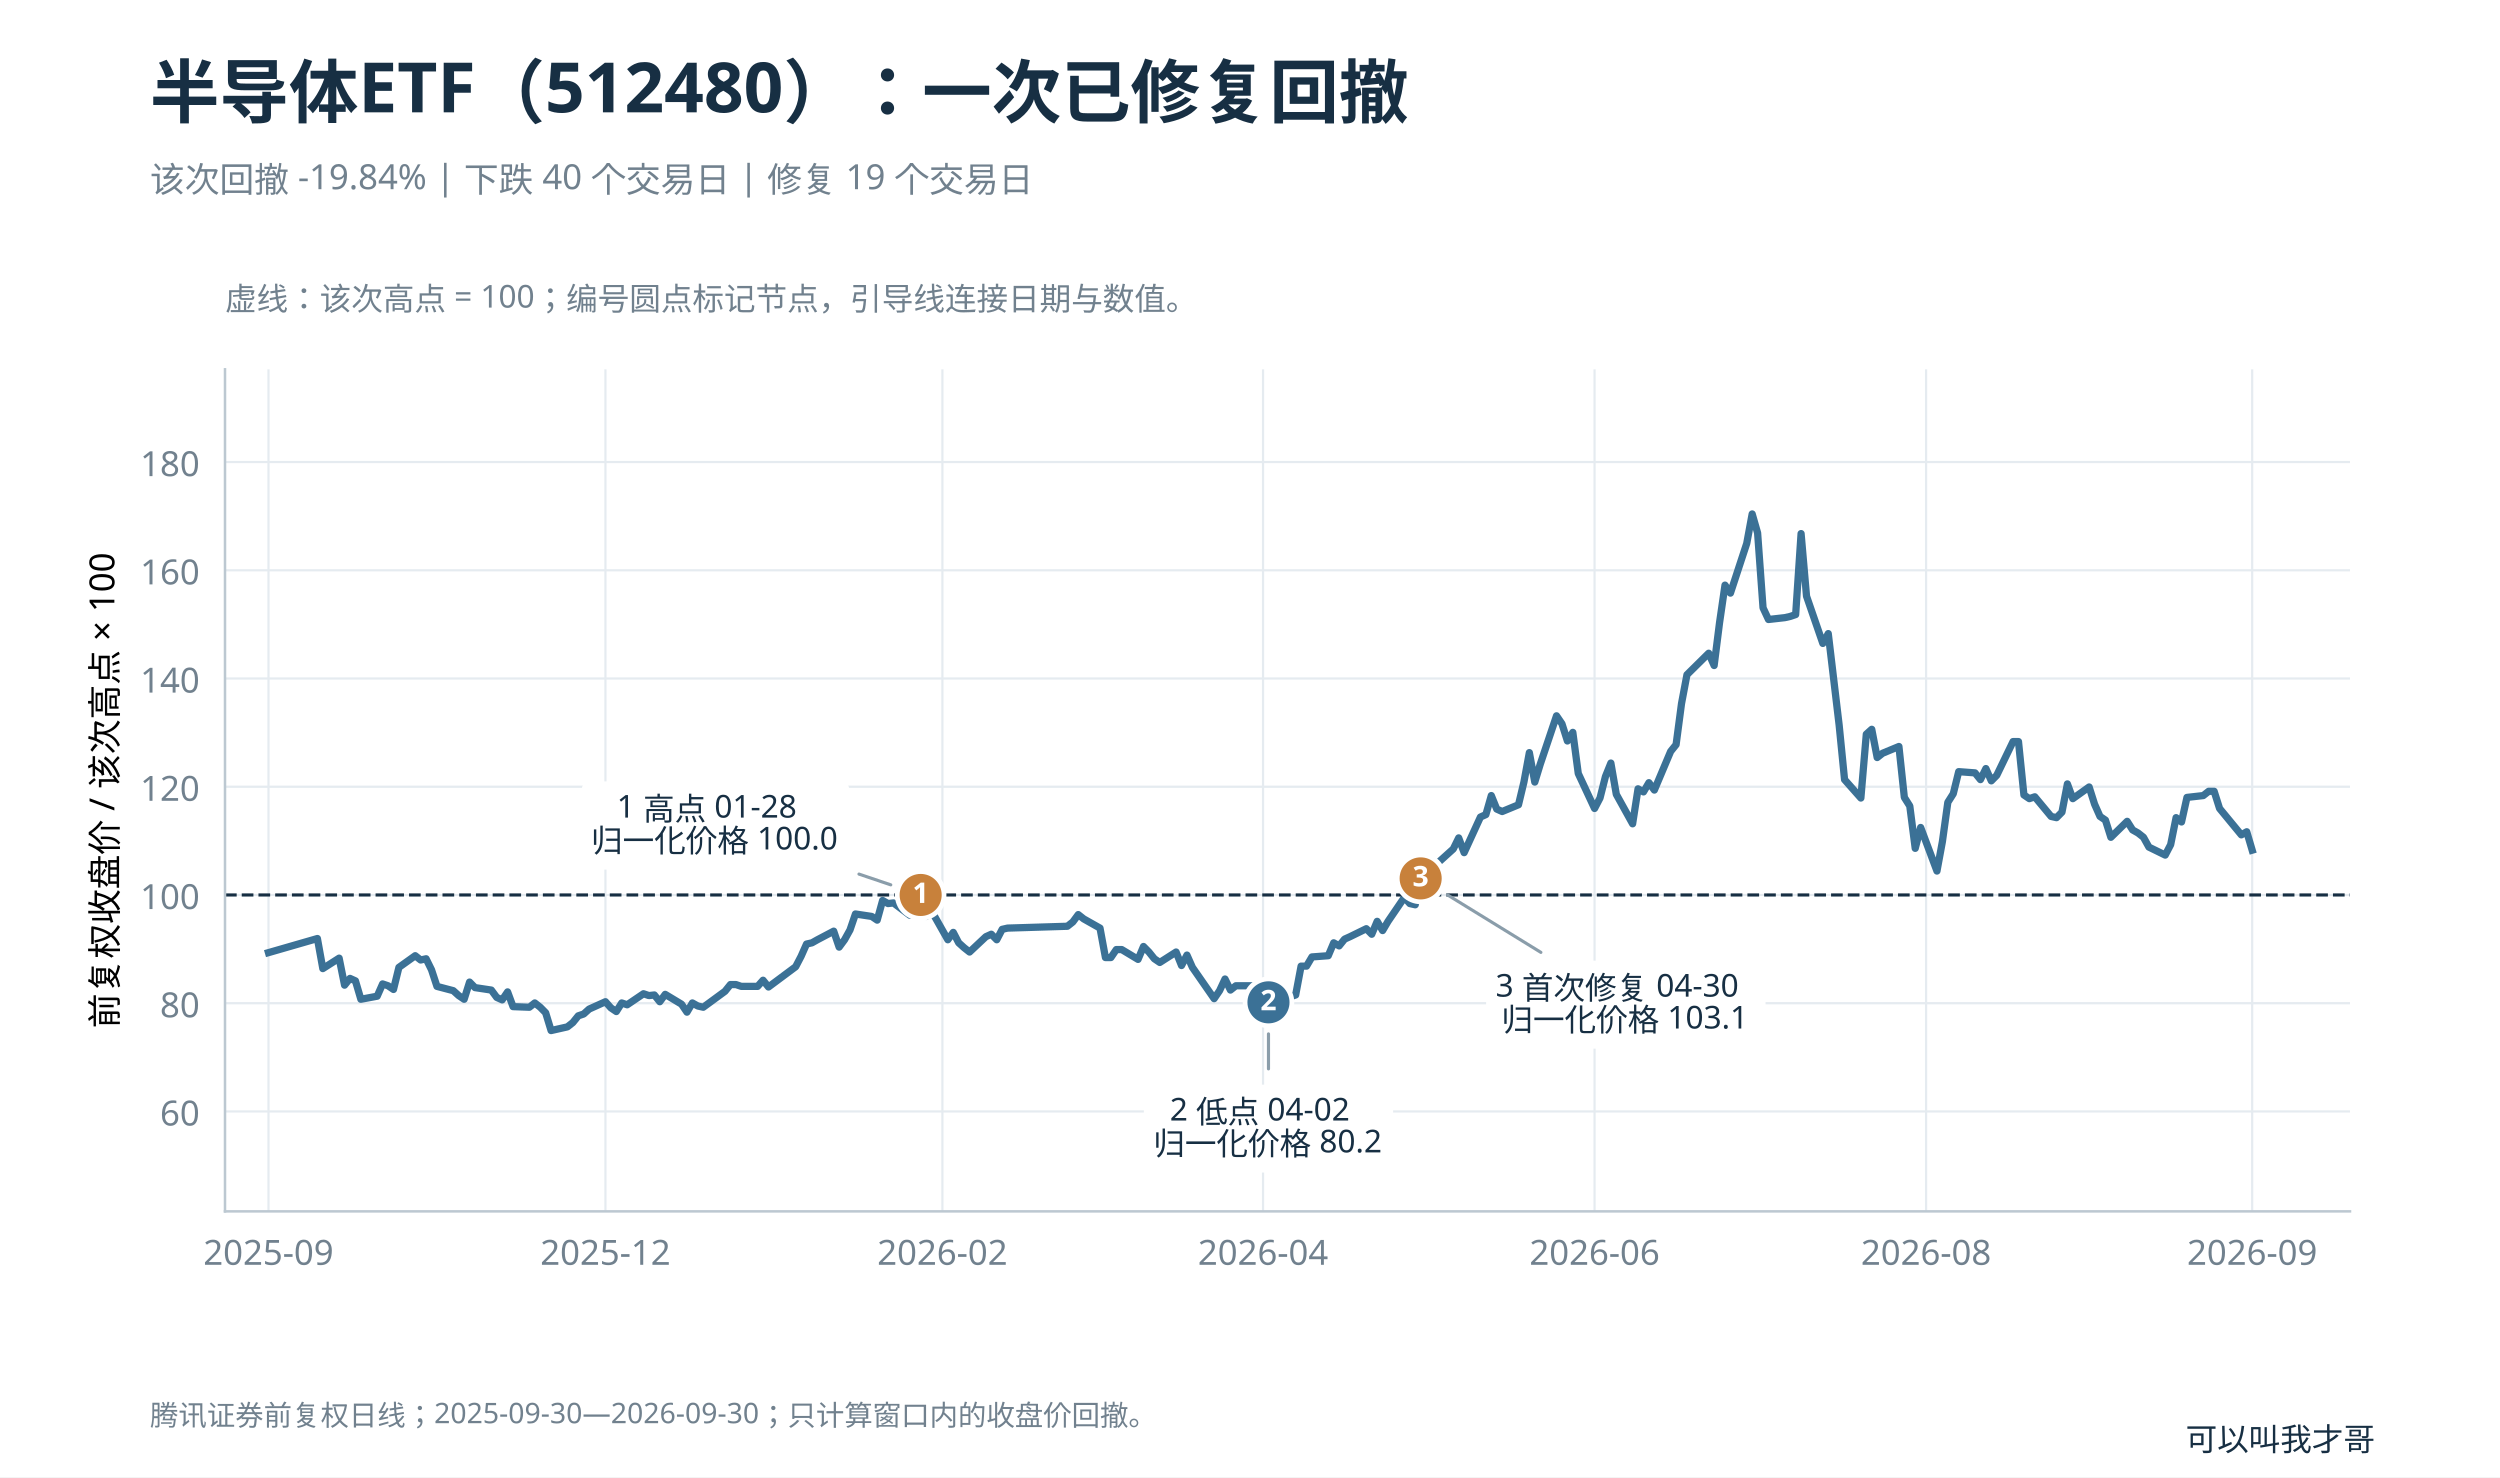
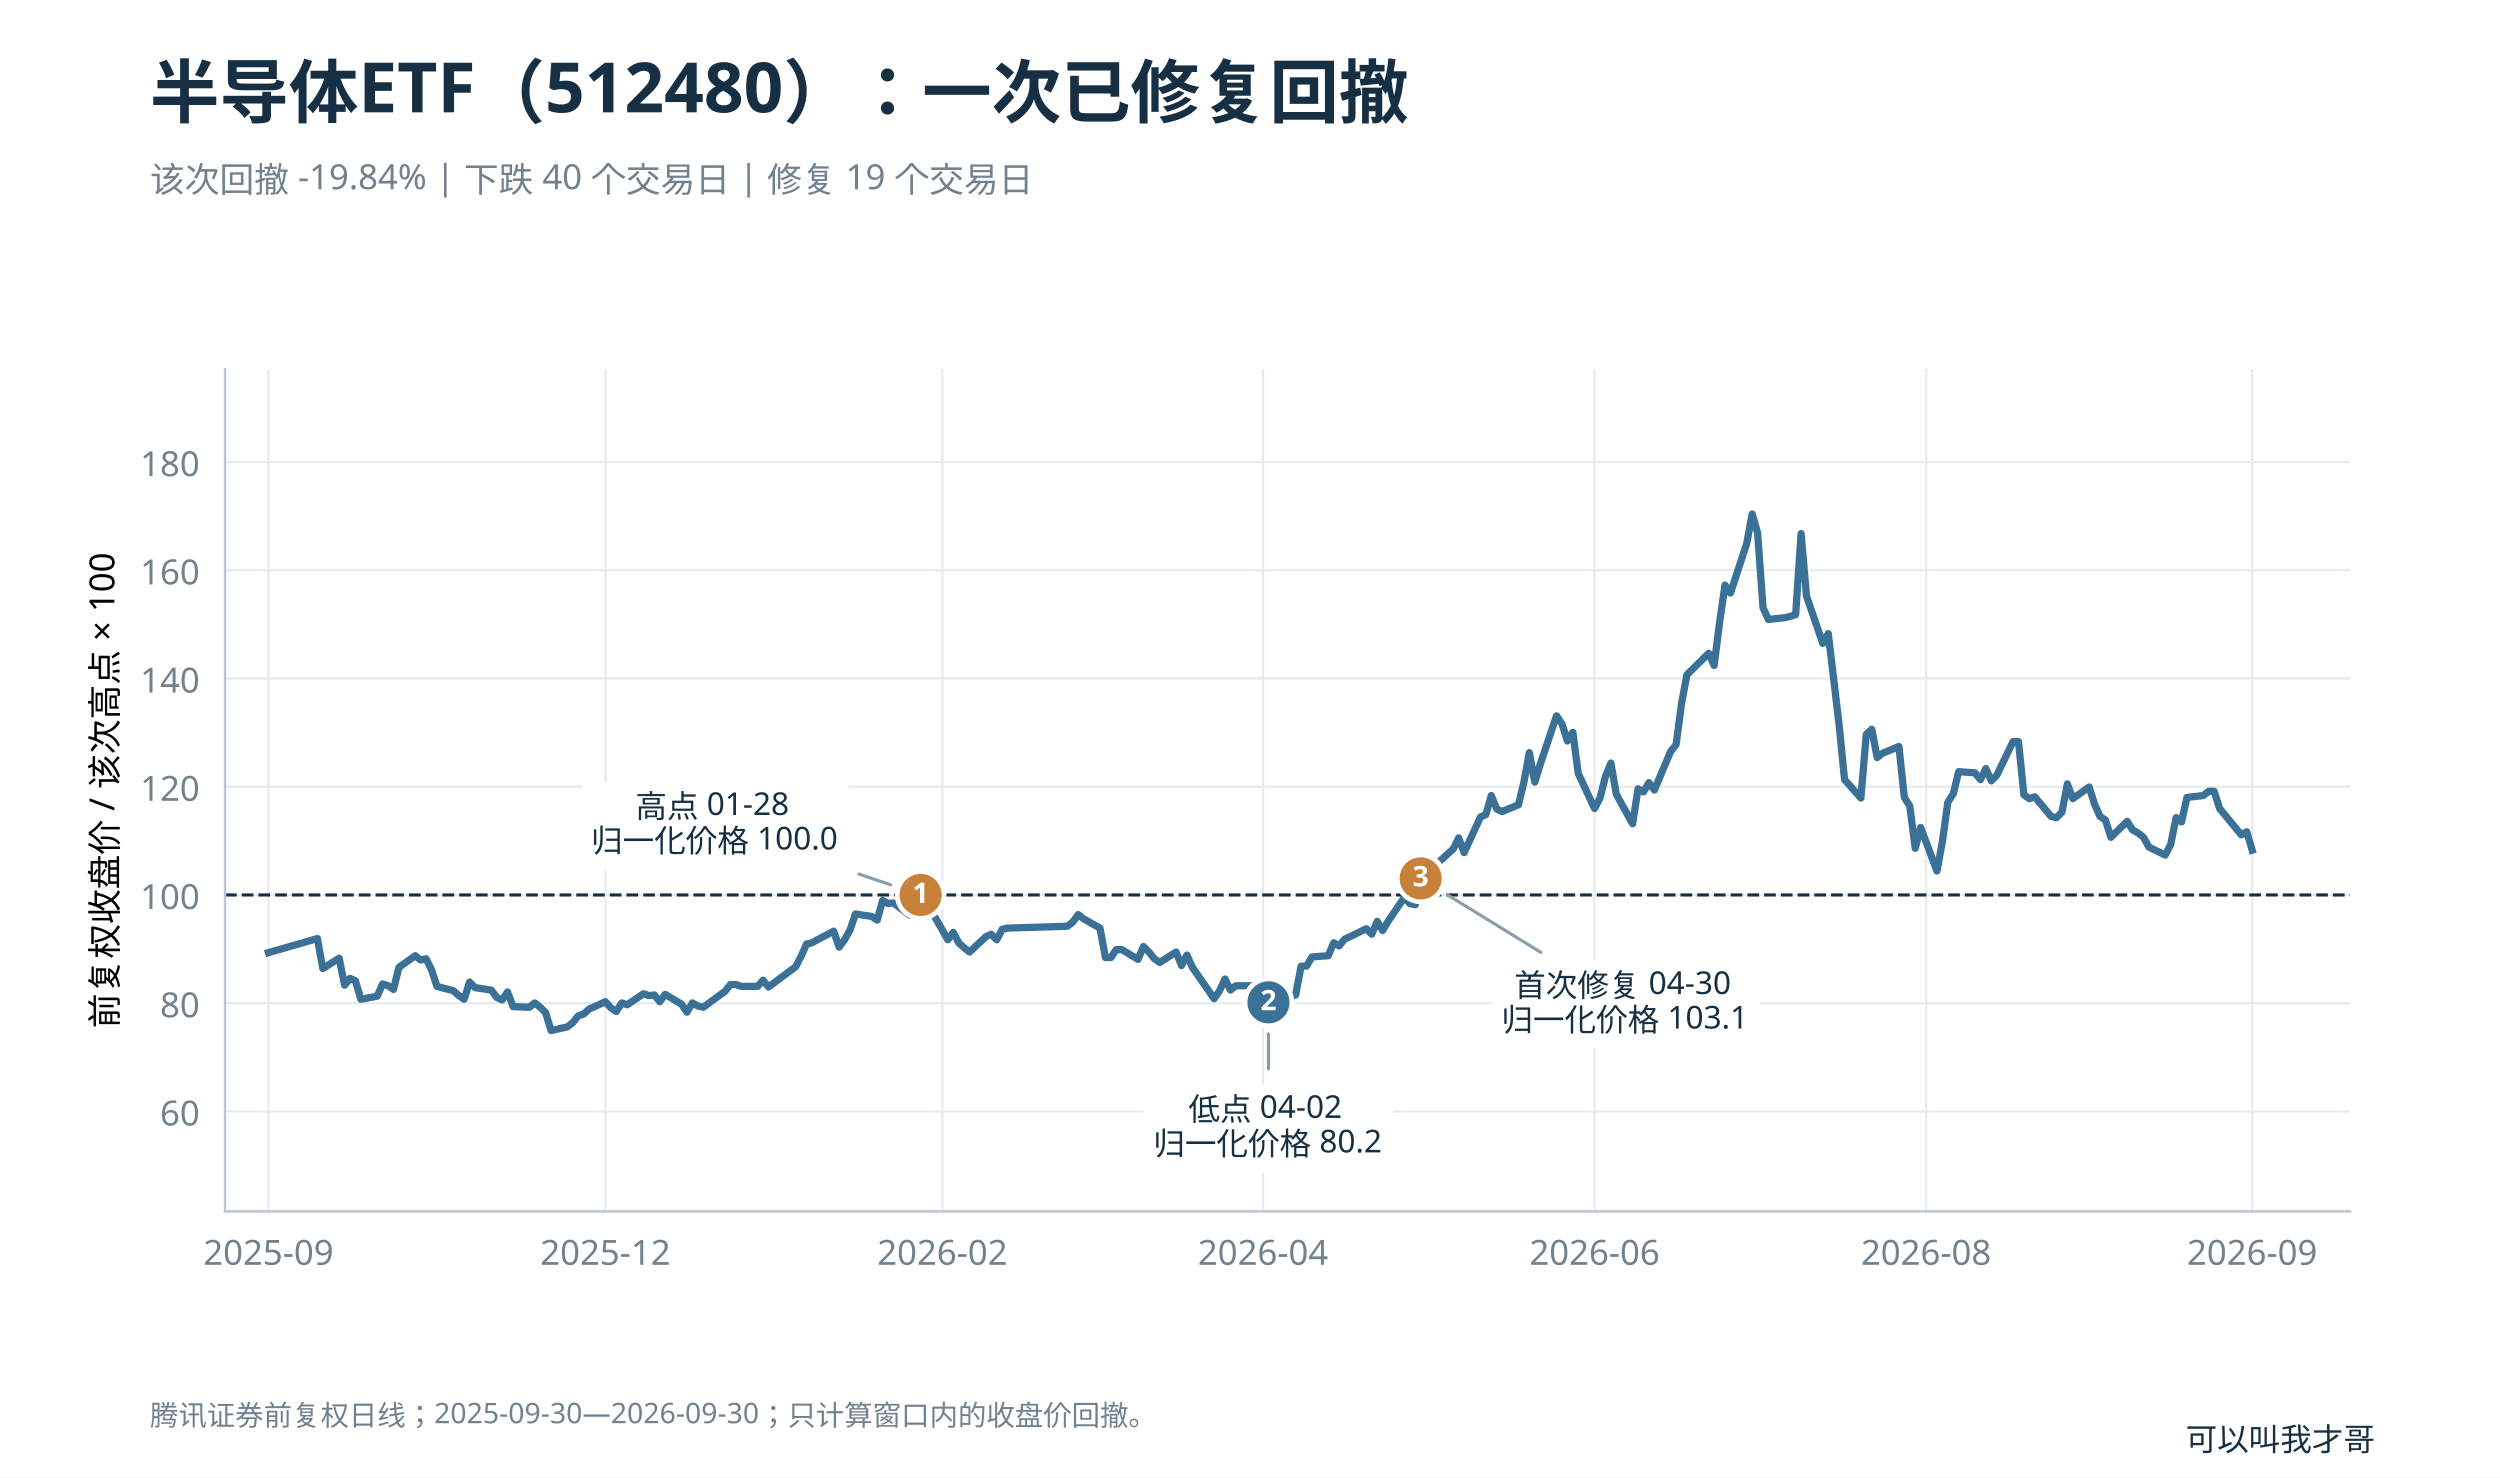
<svg xmlns="http://www.w3.org/2000/svg" xmlns:xlink="http://www.w3.org/1999/xlink" width="792pt" height="468pt" viewBox="0 0 792 468" version="1.1">
  <defs>
    <style type="text/css">*{stroke-linejoin: round; stroke-linecap: butt}</style>
  </defs>
  <g id="figure_1">
    <g id="patch_1">
      <path d="M 0 468  L 792 468  L 792 0  L 0 0  z " style="fill: #ffffff" />
    </g>
    <g id="axes_1">
      <g id="patch_2">
        <path d="M 71.28 383.76  L 744.48 383.76  L 744.48 117  L 71.28 117  z " style="fill: #ffffff" />
      </g>
      <g id="matplotlib.axis_1">
        <g id="xtick_1">
          <g id="line2d_1">
-             <path d="M 85.054 383.76  L 85.054 117  " clip-path="url(#p0025629ccb)" style="fill: none; stroke: #e5ebf0; stroke-width: 0.7; stroke-linecap: square" />
+             <path d="M 85.054 383.76  L 85.054 117  " clip-path="url(#p807c648126)" style="fill: none; stroke: #e5ebf0; stroke-width: 0.7; stroke-linecap: square" />
          </g>
          <g id="line2d_2" />
          <g id="text_1">
            <text style="font-size: 11px; font-family: 'Microsoft YaHei'; text-anchor: middle; fill: #71818e" x="85.054" y="400.692" transform="rotate(-0 85.05391 400.6921)">2025-09</text>
          </g>
        </g>
        <g id="xtick_2">
          <g id="line2d_3">
-             <path d="M 191.802 383.76  L 191.802 117  " clip-path="url(#p0025629ccb)" style="fill: none; stroke: #e5ebf0; stroke-width: 0.7; stroke-linecap: square" />
+             <path d="M 191.802 383.76  L 191.802 117  " clip-path="url(#p807c648126)" style="fill: none; stroke: #e5ebf0; stroke-width: 0.7; stroke-linecap: square" />
          </g>
          <g id="line2d_4" />
          <g id="text_2">
            <text style="font-size: 11px; font-family: 'Microsoft YaHei'; text-anchor: middle; fill: #71818e" x="191.802" y="400.692" transform="rotate(-0 191.8017 400.6921)">2025-12</text>
          </g>
        </g>
        <g id="xtick_3">
          <g id="line2d_5">
-             <path d="M 298.55 383.76  L 298.55 117  " clip-path="url(#p0025629ccb)" style="fill: none; stroke: #e5ebf0; stroke-width: 0.7; stroke-linecap: square" />
+             <path d="M 298.55 383.76  L 298.55 117  " clip-path="url(#p807c648126)" style="fill: none; stroke: #e5ebf0; stroke-width: 0.7; stroke-linecap: square" />
          </g>
          <g id="line2d_6" />
          <g id="text_3">
            <text style="font-size: 11px; font-family: 'Microsoft YaHei'; text-anchor: middle; fill: #71818e" x="298.55" y="400.692" transform="rotate(-0 298.5496 400.6921)">2026-02</text>
          </g>
        </g>
        <g id="xtick_4">
          <g id="line2d_7">
-             <path d="M 400.132 383.76  L 400.132 117  " clip-path="url(#p0025629ccb)" style="fill: none; stroke: #e5ebf0; stroke-width: 0.7; stroke-linecap: square" />
+             <path d="M 400.132 383.76  L 400.132 117  " clip-path="url(#p807c648126)" style="fill: none; stroke: #e5ebf0; stroke-width: 0.7; stroke-linecap: square" />
          </g>
          <g id="line2d_8" />
          <g id="text_4">
            <text style="font-size: 11px; font-family: 'Microsoft YaHei'; text-anchor: middle; fill: #71818e" x="400.132" y="400.692" transform="rotate(-0 400.1322 400.6921)">2026-04</text>
          </g>
        </g>
        <g id="xtick_5">
          <g id="line2d_9">
-             <path d="M 505.158 383.76  L 505.158 117  " clip-path="url(#p0025629ccb)" style="fill: none; stroke: #e5ebf0; stroke-width: 0.7; stroke-linecap: square" />
+             <path d="M 505.158 383.76  L 505.158 117  " clip-path="url(#p807c648126)" style="fill: none; stroke: #e5ebf0; stroke-width: 0.7; stroke-linecap: square" />
          </g>
          <g id="line2d_10" />
          <g id="text_5">
            <text style="font-size: 11px; font-family: 'Microsoft YaHei'; text-anchor: middle; fill: #71818e" x="505.158" y="400.692" transform="rotate(-0 505.1583 400.6921)">2026-06</text>
          </g>
        </g>
        <g id="xtick_6">
          <g id="line2d_11">
-             <path d="M 610.184 383.76  L 610.184 117  " clip-path="url(#p0025629ccb)" style="fill: none; stroke: #e5ebf0; stroke-width: 0.7; stroke-linecap: square" />
+             <path d="M 610.184 383.76  L 610.184 117  " clip-path="url(#p807c648126)" style="fill: none; stroke: #e5ebf0; stroke-width: 0.7; stroke-linecap: square" />
          </g>
          <g id="line2d_12" />
          <g id="text_6">
            <text style="font-size: 11px; font-family: 'Microsoft YaHei'; text-anchor: middle; fill: #71818e" x="610.184" y="400.692" transform="rotate(-0 610.1843 400.6921)">2026-08</text>
          </g>
        </g>
        <g id="xtick_7">
          <g id="line2d_13">
-             <path d="M 713.489 383.76  L 713.489 117  " clip-path="url(#p0025629ccb)" style="fill: none; stroke: #e5ebf0; stroke-width: 0.7; stroke-linecap: square" />
+             <path d="M 713.489 383.76  L 713.489 117  " clip-path="url(#p807c648126)" style="fill: none; stroke: #e5ebf0; stroke-width: 0.7; stroke-linecap: square" />
          </g>
          <g id="line2d_14" />
          <g id="text_7">
            <text style="font-size: 11px; font-family: 'Microsoft YaHei'; text-anchor: middle; fill: #71818e" x="713.489" y="400.692" transform="rotate(-0 713.4887 400.6921)">2026-09</text>
          </g>
        </g>
      </g>
      <g id="matplotlib.axis_2">
        <g id="ytick_1">
          <g id="line2d_15">
-             <path d="M 71.28 352.098  L 744.48 352.098  " clip-path="url(#p0025629ccb)" style="fill: none; stroke: #e5ebf0; stroke-width: 0.7; stroke-linecap: square" />
+             <path d="M 71.28 352.098  L 744.48 352.098  " clip-path="url(#p807c648126)" style="fill: none; stroke: #e5ebf0; stroke-width: 0.7; stroke-linecap: square" />
          </g>
          <g id="line2d_16" />
          <g id="text_8">
            <text style="font-size: 11px; font-family: 'Microsoft YaHei'; text-anchor: end; fill: #71818e" x="63.28" y="356.564" transform="rotate(-0 63.28 356.5638)">60</text>
          </g>
        </g>
        <g id="ytick_2">
          <g id="line2d_17">
-             <path d="M 71.28 317.812  L 744.48 317.812  " clip-path="url(#p0025629ccb)" style="fill: none; stroke: #e5ebf0; stroke-width: 0.7; stroke-linecap: square" />
+             <path d="M 71.28 317.812  L 744.48 317.812  " clip-path="url(#p807c648126)" style="fill: none; stroke: #e5ebf0; stroke-width: 0.7; stroke-linecap: square" />
          </g>
          <g id="line2d_18" />
          <g id="text_9">
            <text style="font-size: 11px; font-family: 'Microsoft YaHei'; text-anchor: end; fill: #71818e" x="63.28" y="322.278" transform="rotate(-0 63.28 322.2776)">80</text>
          </g>
        </g>
        <g id="ytick_3">
          <g id="line2d_19">
-             <path d="M 71.28 283.525  L 744.48 283.525  " clip-path="url(#p0025629ccb)" style="fill: none; stroke: #e5ebf0; stroke-width: 0.7; stroke-linecap: square" />
+             <path d="M 71.28 283.525  L 744.48 283.525  " clip-path="url(#p807c648126)" style="fill: none; stroke: #e5ebf0; stroke-width: 0.7; stroke-linecap: square" />
          </g>
          <g id="line2d_20" />
          <g id="text_10">
            <text style="font-size: 11px; font-family: 'Microsoft YaHei'; text-anchor: end; fill: #71818e" x="63.28" y="287.991" transform="rotate(-0 63.28 287.9914)">100</text>
          </g>
        </g>
        <g id="ytick_4">
          <g id="line2d_21">
-             <path d="M 71.28 249.239  L 744.48 249.239  " clip-path="url(#p0025629ccb)" style="fill: none; stroke: #e5ebf0; stroke-width: 0.7; stroke-linecap: square" />
+             <path d="M 71.28 249.239  L 744.48 249.239  " clip-path="url(#p807c648126)" style="fill: none; stroke: #e5ebf0; stroke-width: 0.7; stroke-linecap: square" />
          </g>
          <g id="line2d_22" />
          <g id="text_11">
            <text style="font-size: 11px; font-family: 'Microsoft YaHei'; text-anchor: end; fill: #71818e" x="63.28" y="253.705" transform="rotate(-0 63.28 253.7051)">120</text>
          </g>
        </g>
        <g id="ytick_5">
          <g id="line2d_23">
-             <path d="M 71.28 214.953  L 744.48 214.953  " clip-path="url(#p0025629ccb)" style="fill: none; stroke: #e5ebf0; stroke-width: 0.7; stroke-linecap: square" />
+             <path d="M 71.28 214.953  L 744.48 214.953  " clip-path="url(#p807c648126)" style="fill: none; stroke: #e5ebf0; stroke-width: 0.7; stroke-linecap: square" />
          </g>
          <g id="line2d_24" />
          <g id="text_12">
            <text style="font-size: 11px; font-family: 'Microsoft YaHei'; text-anchor: end; fill: #71818e" x="63.28" y="219.419" transform="rotate(-0 63.28 219.4189)">140</text>
          </g>
        </g>
        <g id="ytick_6">
          <g id="line2d_25">
-             <path d="M 71.28 180.667  L 744.48 180.667  " clip-path="url(#p0025629ccb)" style="fill: none; stroke: #e5ebf0; stroke-width: 0.7; stroke-linecap: square" />
+             <path d="M 71.28 180.667  L 744.48 180.667  " clip-path="url(#p807c648126)" style="fill: none; stroke: #e5ebf0; stroke-width: 0.7; stroke-linecap: square" />
          </g>
          <g id="line2d_26" />
          <g id="text_13">
            <text style="font-size: 11px; font-family: 'Microsoft YaHei'; text-anchor: end; fill: #71818e" x="63.28" y="185.133" transform="rotate(-0 63.28 185.1327)">160</text>
          </g>
        </g>
        <g id="ytick_7">
          <g id="line2d_27">
-             <path d="M 71.28 146.38  L 744.48 146.38  " clip-path="url(#p0025629ccb)" style="fill: none; stroke: #e5ebf0; stroke-width: 0.7; stroke-linecap: square" />
+             <path d="M 71.28 146.38  L 744.48 146.38  " clip-path="url(#p807c648126)" style="fill: none; stroke: #e5ebf0; stroke-width: 0.7; stroke-linecap: square" />
          </g>
          <g id="line2d_28" />
          <g id="text_14">
            <text style="font-size: 11px; font-family: 'Microsoft YaHei'; text-anchor: end; fill: #71818e" x="63.28" y="150.846" transform="rotate(-0 63.28 150.8465)">180</text>
          </g>
        </g>
        <g id="text_15">
          <text style="font-size: 11px; font-family: 'Microsoft YaHei'; text-anchor: middle" x="37.141" y="250.38" transform="rotate(-90 37.141 250.38)">前复权收盘价 / 该次高点 × 100</text>
        </g>
      </g>
      <g id="line2d_29">
-         <path d="M 85.054 301.796  L 100.55 297.325  L 102.271 306.849  L 107.437 303.545  L 109.158 312.097  L 110.88 309.959  L 112.602 310.737  L 114.323 316.568  L 119.489 315.596  L 121.21 311.708  L 122.932 312.292  L 124.654 313.458  L 126.376 306.461  L 131.541 302.768  L 133.263 304.128  L 134.984 303.739  L 136.706 307.238  L 138.428 312.486  L 143.593 313.846  L 145.315 315.401  L 147.037 316.568  L 148.758 311.125  L 150.48 312.875  L 155.645 313.652  L 157.367 315.984  L 159.089 316.762  L 160.81 314.235  L 162.532 318.9  L 167.697 319.094  L 169.419 317.734  L 171.141 319.094  L 172.863 320.844  L 174.584 326.48  L 179.75 325.314  L 181.471 323.953  L 183.193 321.815  L 184.915 321.232  L 186.637 319.677  L 191.802 317.345  L 193.523 319.289  L 195.245 320.455  L 196.967 317.734  L 198.689 318.317  L 203.854 314.818  L 205.576 315.401  L 207.297 315.207  L 209.019 317.345  L 210.741 315.013  L 215.906 318.122  L 217.628 320.649  L 219.35 317.734  L 221.071 318.706  L 222.793 319.094  L 229.68 314.041  L 231.402 311.903  L 233.123 311.903  L 234.845 312.486  L 240.01 312.486  L 241.732 310.542  L 243.454 312.68  L 252.063 306.266  L 253.784 302.962  L 255.506 299.075  L 257.228 298.686  L 258.95 297.714  L 264.115 294.993  L 265.837 300.046  L 267.558 297.714  L 269.28 294.604  L 271.002 289.551  L 276.167 290.328  L 277.889 291.494  L 279.61 285.275  L 281.332 286.246  L 283.054 286.052  L 288.219 289.939  L 289.941 285.469  L 291.663 283.525  L 293.384 290.328  L 295.106 288.579  L 300.271 297.714  L 301.993 295.382  L 303.715 298.686  L 305.437 300.241  L 307.158 301.601  L 312.323 296.742  L 314.045 295.965  L 315.767 297.714  L 317.489 294.41  L 319.21 294.021  L 338.15 293.438  L 339.871 292.077  L 341.593 289.745  L 343.315 291.106  L 348.48 294.021  L 350.202 303.351  L 351.923 303.351  L 353.645 300.824  L 355.367 300.824  L 360.532 303.934  L 362.254 299.852  L 363.976 301.601  L 365.697 303.739  L 367.419 304.906  L 372.584 301.601  L 374.306 305.877  L 376.028 302.573  L 377.75 306.461  L 384.637 316.373  L 386.358 313.846  L 388.08 310.153  L 389.802 313.652  L 391.523 312.292  L 396.689 312.292  L 398.41 317.345  L 400.132 313.263  L 401.854 317.539  L 403.576 317.539  L 410.463 315.207  L 412.184 306.072  L 413.906 306.072  L 415.628 303.156  L 420.793 302.768  L 422.515 298.686  L 424.237 299.658  L 425.958 297.52  L 427.68 296.742  L 432.845 294.215  L 434.567 295.965  L 436.289 291.883  L 438.01 294.799  L 439.732 291.883  L 444.897 284.303  L 446.619 286.246  L 448.341 286.635  L 450.063 278.277  L 460.393 268.948  L 462.115 265.449  L 463.837 270.114  L 469.002 258.841  L 470.723 258.063  L 472.445 252.038  L 474.167 256.314  L 475.889 257.091  L 481.054 254.953  L 482.776 247.762  L 484.497 238.432  L 486.219 247.762  L 487.941 242.125  L 493.106 226.77  L 494.828 229.297  L 496.55 234.739  L 498.271 232.018  L 499.993 245.041  L 505.158 256.12  L 506.88 252.815  L 508.602 246.013  L 510.323 241.737  L 512.045 251.649  L 517.21 260.979  L 518.932 249.9  L 520.654 250.872  L 522.376 247.956  L 524.097 250.289  L 529.263 238.044  L 530.984 235.906  L 532.706 222.883  L 534.428 213.748  L 541.315 206.945  L 543.037 210.832  L 544.758 197.227  L 546.48 185.37  L 548.202 187.897  L 553.367 172.153  L 555.089 162.824  L 556.81 168.849  L 558.532 192.562  L 560.254 196.255  L 565.419 195.672  L 567.141 195.283  L 568.863 194.7  L 570.584 169.044  L 572.306 188.869  L 577.471 203.835  L 579.193 200.725  L 582.637 229.686  L 584.358 246.984  L 589.523 252.815  L 591.245 232.601  L 592.967 231.046  L 594.689 239.987  L 596.41 238.627  L 601.576 236.489  L 603.297 252.621  L 605.019 255.342  L 606.741 268.753  L 608.463 262.145  L 613.628 275.945  L 615.35 266.615  L 617.071 254.176  L 618.793 251.455  L 620.515 244.458  L 625.68 244.846  L 627.402 246.984  L 629.123 243.486  L 630.845 247.373  L 632.567 245.624  L 637.732 234.934  L 639.454 234.934  L 641.176 251.844  L 642.897 253.01  L 644.619 252.427  L 649.784 258.646  L 651.506 259.035  L 653.228 257.286  L 654.95 248.345  L 656.671 253.01  L 661.837 249.317  L 663.558 254.759  L 665.28 258.646  L 667.002 259.813  L 668.723 265.255  L 673.889 260.201  L 675.61 262.922  L 677.332 263.894  L 679.054 265.255  L 680.776 268.365  L 685.941 270.891  L 687.663 267.587  L 689.384 259.035  L 691.106 260.396  L 692.828 252.621  L 697.993 252.038  L 699.715 250.677  L 701.437 250.677  L 703.158 256.12  L 710.045 264.477  L 711.767 263.506  L 713.489 269.337  L 713.489 269.337  " clip-path="url(#p0025629ccb)" style="fill: none; stroke: #3b7196; stroke-width: 2.3; stroke-linecap: square" />
+         <path d="M 85.054 301.796  L 100.55 297.325  L 102.271 306.849  L 107.437 303.545  L 109.158 312.097  L 110.88 309.959  L 112.602 310.737  L 114.323 316.568  L 119.489 315.596  L 121.21 311.708  L 122.932 312.292  L 124.654 313.458  L 126.376 306.461  L 131.541 302.768  L 133.263 304.128  L 134.984 303.739  L 136.706 307.238  L 138.428 312.486  L 143.593 313.846  L 145.315 315.401  L 147.037 316.568  L 148.758 311.125  L 150.48 312.875  L 155.645 313.652  L 157.367 315.984  L 159.089 316.762  L 160.81 314.235  L 162.532 318.9  L 167.697 319.094  L 169.419 317.734  L 171.141 319.094  L 172.863 320.844  L 174.584 326.48  L 179.75 325.314  L 181.471 323.953  L 183.193 321.815  L 184.915 321.232  L 186.637 319.677  L 191.802 317.345  L 193.523 319.289  L 195.245 320.455  L 196.967 317.734  L 198.689 318.317  L 203.854 314.818  L 205.576 315.401  L 207.297 315.207  L 209.019 317.345  L 210.741 315.013  L 215.906 318.122  L 217.628 320.649  L 219.35 317.734  L 221.071 318.706  L 222.793 319.094  L 229.68 314.041  L 231.402 311.903  L 233.123 311.903  L 234.845 312.486  L 240.01 312.486  L 241.732 310.542  L 243.454 312.68  L 252.063 306.266  L 253.784 302.962  L 255.506 299.075  L 257.228 298.686  L 258.95 297.714  L 264.115 294.993  L 265.837 300.046  L 267.558 297.714  L 269.28 294.604  L 271.002 289.551  L 276.167 290.328  L 277.889 291.494  L 279.61 285.275  L 281.332 286.246  L 283.054 286.052  L 288.219 289.939  L 289.941 285.469  L 291.663 283.525  L 293.384 290.328  L 295.106 288.579  L 300.271 297.714  L 301.993 295.382  L 303.715 298.686  L 305.437 300.241  L 307.158 301.601  L 312.323 296.742  L 314.045 295.965  L 315.767 297.714  L 317.489 294.41  L 319.21 294.021  L 338.15 293.438  L 339.871 292.077  L 341.593 289.745  L 343.315 291.106  L 348.48 294.021  L 350.202 303.351  L 351.923 303.351  L 353.645 300.824  L 355.367 300.824  L 360.532 303.934  L 362.254 299.852  L 363.976 301.601  L 365.697 303.739  L 367.419 304.906  L 372.584 301.601  L 374.306 305.877  L 376.028 302.573  L 377.75 306.461  L 384.637 316.373  L 386.358 313.846  L 388.08 310.153  L 389.802 313.652  L 391.523 312.292  L 396.689 312.292  L 398.41 317.345  L 400.132 313.263  L 401.854 317.539  L 403.576 317.539  L 410.463 315.207  L 412.184 306.072  L 413.906 306.072  L 415.628 303.156  L 420.793 302.768  L 422.515 298.686  L 424.237 299.658  L 425.958 297.52  L 427.68 296.742  L 432.845 294.215  L 434.567 295.965  L 436.289 291.883  L 438.01 294.799  L 439.732 291.883  L 444.897 284.303  L 446.619 286.246  L 448.341 286.635  L 450.063 278.277  L 460.393 268.948  L 462.115 265.449  L 463.837 270.114  L 469.002 258.841  L 470.723 258.063  L 472.445 252.038  L 474.167 256.314  L 475.889 257.091  L 481.054 254.953  L 482.776 247.762  L 484.497 238.432  L 486.219 247.762  L 487.941 242.125  L 493.106 226.77  L 494.828 229.297  L 496.55 234.739  L 498.271 232.018  L 499.993 245.041  L 505.158 256.12  L 506.88 252.815  L 508.602 246.013  L 510.323 241.737  L 512.045 251.649  L 517.21 260.979  L 518.932 249.9  L 520.654 250.872  L 522.376 247.956  L 524.097 250.289  L 529.263 238.044  L 530.984 235.906  L 532.706 222.883  L 534.428 213.748  L 541.315 206.945  L 543.037 210.832  L 544.758 197.227  L 546.48 185.37  L 548.202 187.897  L 553.367 172.153  L 555.089 162.824  L 556.81 168.849  L 558.532 192.562  L 560.254 196.255  L 565.419 195.672  L 567.141 195.283  L 568.863 194.7  L 570.584 169.044  L 572.306 188.869  L 577.471 203.835  L 579.193 200.725  L 582.637 229.686  L 584.358 246.984  L 589.523 252.815  L 591.245 232.601  L 592.967 231.046  L 594.689 239.987  L 596.41 238.627  L 601.576 236.489  L 603.297 252.621  L 605.019 255.342  L 606.741 268.753  L 608.463 262.145  L 613.628 275.945  L 615.35 266.615  L 617.071 254.176  L 618.793 251.455  L 620.515 244.458  L 625.68 244.846  L 627.402 246.984  L 629.123 243.486  L 630.845 247.373  L 632.567 245.624  L 637.732 234.934  L 639.454 234.934  L 641.176 251.844  L 642.897 253.01  L 644.619 252.427  L 649.784 258.646  L 651.506 259.035  L 653.228 257.286  L 654.95 248.345  L 656.671 253.01  L 661.837 249.317  L 663.558 254.759  L 665.28 258.646  L 667.002 259.813  L 668.723 265.255  L 673.889 260.201  L 675.61 262.922  L 677.332 263.894  L 679.054 265.255  L 680.776 268.365  L 685.941 270.891  L 687.663 267.587  L 689.384 259.035  L 691.106 260.396  L 692.828 252.621  L 697.993 252.038  L 699.715 250.677  L 701.437 250.677  L 703.158 256.12  L 710.045 264.477  L 711.767 263.506  L 713.489 269.337  L 713.489 269.337  " clip-path="url(#p807c648126)" style="fill: none; stroke: #3b7196; stroke-width: 2.3; stroke-linecap: square" />
      </g>
      <g id="line2d_30">
-         <path d="M 71.28 283.525  L 744.48 283.525  " clip-path="url(#p0025629ccb)" style="fill: none; stroke-dasharray: 3.7,1.6; stroke-dashoffset: 0; stroke: #172f43" />
+         <path d="M 71.28 283.525  L 744.48 283.525  " clip-path="url(#p807c648126)" style="fill: none; stroke-dasharray: 3.7,1.6; stroke-dashoffset: 0; stroke: #172f43" />
      </g>
      <g id="patch_3">
        <path d="M 71.28 383.76  L 71.28 117  " style="fill: none; stroke: #bcc8d1; stroke-width: 0.8; stroke-linejoin: miter; stroke-linecap: square" />
      </g>
      <g id="patch_4">
        <path d="M 71.28 383.76  L 744.48 383.76  " style="fill: none; stroke: #bcc8d1; stroke-width: 0.8; stroke-linejoin: miter; stroke-linecap: square" />
      </g>
      <g id="patch_5">
        <path d="M 272.125 276.913  Q 277.159 278.616 282.192 280.32  " style="fill: none; stroke: #8a9daa; stroke-linecap: round" />
      </g>
      <g id="text_16">
        <g id="patch_6">
          <path d="M 187.251 275.497  L 266.074 275.497  Q 269.074 275.497 269.074 272.497  L 269.074 250.553  Q 269.074 247.553 266.074 247.553  L 187.251 247.553  Q 184.251 247.553 184.251 250.553  L 184.251 272.497  Q 184.251 275.497 187.251 275.497  z " style="fill: #ffffff" />
        </g>
-         <text style="font-size: 10px; font-family: 'Microsoft YaHei'; fill: #172f43" transform="translate(195.4001 259.0176)">1  高点 01-28</text>
+         <text style="font-size: 10px; font-family: 'Microsoft YaHei'; fill: #172f43" transform="translate(201.2915 259.0176)">高点 01-28</text>
        <text style="font-size: 10px; font-family: 'Microsoft YaHei'; fill: #172f43" transform="translate(187.2509 269.941)">归一化价格 100.0</text>
      </g>
      <g id="patch_7">
        <path d="M 401.854 338.617  Q 401.854 333.079 401.854 327.541  " style="fill: none; stroke: #8a9daa; stroke-linecap: round" />
      </g>
      <g id="text_17">
        <g id="patch_8">
          <path d="M 365.374 371.463  L 438.334 371.463  Q 441.334 371.463 441.334 368.463  L 441.334 346.616  Q 441.334 343.616 438.334 343.616  L 365.374 343.616  Q 362.374 343.616 362.374 346.616  L 362.374 368.463  Q 362.374 371.463 365.374 371.463  z " style="fill: #ffffff" />
        </g>
-         <text style="font-size: 10px; font-family: 'Microsoft YaHei'; fill: #172f43" transform="translate(370.5914 354.9832)">2  低点 04-02</text>
+         <text style="font-size: 10px; font-family: 'Microsoft YaHei'; fill: #172f43" transform="translate(376.4828 354.9832)">低点 04-02</text>
        <text style="font-size: 10px; font-family: 'Microsoft YaHei'; fill: #172f43" transform="translate(365.3742 365.9067)">归一化价格 80.2</text>
      </g>
      <g id="patch_9">
        <path d="M 488.149 301.715  Q 473.363 292.616 458.578 283.517  " style="fill: none; stroke: #8a9daa; stroke-linecap: round" />
      </g>
      <g id="text_18">
        <g id="patch_10">
-           <path d="M 473.8 332.22  L 556.325 332.22  Q 559.325 332.22 559.325 329.22  L 559.325 307.334  Q 559.325 304.334 556.325 304.334  L 473.8 304.334  Q 470.8 304.334 470.8 307.334  L 470.8 329.22  Q 470.8 332.22 473.8 332.22  z " style="fill: #ffffff" />
-         </g>
-         <text style="font-size: 10px; font-family: 'Microsoft YaHei'; fill: #172f43" transform="translate(473.8001 315.7408)">3  首次修复 04-30</text>
+           <path d="M 475.651 332.22  L 554.474 332.22  Q 557.474 332.22 557.474 329.22  L 557.474 307.334  Q 557.474 304.334 554.474 304.334  L 475.651 304.334  Q 472.651 304.334 472.651 307.334  L 472.651 329.22  Q 472.651 332.22 475.651 332.22  z " style="fill: #ffffff" />
+         </g>
+         <text style="font-size: 10px; font-family: 'Microsoft YaHei'; fill: #172f43" transform="translate(479.6915 315.7408)">首次修复 04-30</text>
        <text style="font-size: 10px; font-family: 'Microsoft YaHei'; fill: #172f43" transform="translate(475.6509 326.6642)">归一化价格 103.1</text>
      </g>
      <g id="PathCollection_1">
        <defs>
-           <path id="m20b82a8dd6" d="M 0 7.416  C 1.967 7.416 3.853 6.635 5.244 5.244  C 6.635 3.853 7.416 1.967 7.416 0  C 7.416 -1.967 6.635 -3.853 5.244 -5.244  C 3.853 -6.635 1.967 -7.416 0 -7.416  C -1.967 -7.416 -3.853 -6.635 -5.244 -5.244  C -6.635 -3.853 -7.416 -1.967 -7.416 0  C -7.416 1.967 -6.635 3.853 -5.244 5.244  C -3.853 6.635 -1.967 7.416 0 7.416  z " style="stroke: #ffffff; stroke-width: 1.5" />
+           <path id="m44ffad4b3b" d="M 0 7.416  C 1.967 7.416 3.853 6.635 5.244 5.244  C 6.635 3.853 7.416 1.967 7.416 0  C 7.416 -1.967 6.635 -3.853 5.244 -5.244  C 3.853 -6.635 1.967 -7.416 0 -7.416  C -1.967 -7.416 -3.853 -6.635 -5.244 -5.244  C -6.635 -3.853 -7.416 -1.967 -7.416 0  C -7.416 1.967 -6.635 3.853 -5.244 5.244  C -3.853 6.635 -1.967 7.416 0 7.416  z " style="stroke: #ffffff; stroke-width: 1.5" />
        </defs>
-         <g clip-path="url(#p0025629ccb)">
-           <use xlink:href="#m20b82a8dd6" x="291.663" y="283.525" style="fill: #c8813b; stroke: #ffffff; stroke-width: 1.5" />
+         <g clip-path="url(#p807c648126)">
+           <use xlink:href="#m44ffad4b3b" x="291.663" y="283.525" style="fill: #c8813b; stroke: #ffffff; stroke-width: 1.5" />
        </g>
      </g>
      <g id="PathCollection_2">
        <defs>
-           <path id="m11b3d6d5ab" d="M 0 7.416  C 1.967 7.416 3.853 6.635 5.244 5.244  C 6.635 3.853 7.416 1.967 7.416 0  C 7.416 -1.967 6.635 -3.853 5.244 -5.244  C 3.853 -6.635 1.967 -7.416 0 -7.416  C -1.967 -7.416 -3.853 -6.635 -5.244 -5.244  C -6.635 -3.853 -7.416 -1.967 -7.416 0  C -7.416 1.967 -6.635 3.853 -5.244 5.244  C -3.853 6.635 -1.967 7.416 0 7.416  z " style="stroke: #ffffff; stroke-width: 1.5" />
+           <path id="md8d2820d15" d="M 0 7.416  C 1.967 7.416 3.853 6.635 5.244 5.244  C 6.635 3.853 7.416 1.967 7.416 0  C 7.416 -1.967 6.635 -3.853 5.244 -5.244  C 3.853 -6.635 1.967 -7.416 0 -7.416  C -1.967 -7.416 -3.853 -6.635 -5.244 -5.244  C -6.635 -3.853 -7.416 -1.967 -7.416 0  C -7.416 1.967 -6.635 3.853 -5.244 5.244  C -3.853 6.635 -1.967 7.416 0 7.416  z " style="stroke: #ffffff; stroke-width: 1.5" />
        </defs>
-         <g clip-path="url(#p0025629ccb)">
-           <use xlink:href="#m11b3d6d5ab" x="401.854" y="317.539" style="fill: #3b7196; stroke: #ffffff; stroke-width: 1.5" />
+         <g clip-path="url(#p807c648126)">
+           <use xlink:href="#md8d2820d15" x="401.854" y="317.539" style="fill: #3b7196; stroke: #ffffff; stroke-width: 1.5" />
        </g>
      </g>
      <g id="PathCollection_3">
-         <g clip-path="url(#p0025629ccb)">
-           <use xlink:href="#m20b82a8dd6" x="450.063" y="278.277" style="fill: #c8813b; stroke: #ffffff; stroke-width: 1.5" />
+         <g clip-path="url(#p807c648126)">
+           <use xlink:href="#m44ffad4b3b" x="450.063" y="278.277" style="fill: #c8813b; stroke: #ffffff; stroke-width: 1.5" />
        </g>
      </g>
      <g id="text_19">
        <text style="font-weight: 700; font-size: 9px; font-family: 'Microsoft YaHei'; text-anchor: middle; fill: #ffffff" x="291.663" y="286.039" transform="rotate(-0 291.6626 286.039)">1</text>
      </g>
      <g id="text_20">
        <text style="font-weight: 700; font-size: 9px; font-family: 'Microsoft YaHei'; text-anchor: middle; fill: #ffffff" x="401.854" y="320.053" transform="rotate(-0 401.8539 320.0531)">2</text>
      </g>
      <g id="text_21">
        <text style="font-weight: 700; font-size: 9px; font-family: 'Microsoft YaHei'; text-anchor: middle; fill: #ffffff" x="450.063" y="280.791" transform="rotate(-0 450.0626 280.7911)">3</text>
      </g>
    </g>
    <g id="text_22">
      <text style="font-weight: 700; font-size: 22px; font-family: 'Microsoft YaHei'; text-anchor: start; fill: #172f43" x="47.52" y="37.166" transform="rotate(-0 47.52 37.16562)">半导体ETF（512480）：一次已修复回撤</text>
    </g>
    <g id="text_23">
      <text style="font-size: 11px; font-family: 'Microsoft YaHei'; text-anchor: start; fill: #71818e" x="47.52" y="60.84" transform="rotate(-0 47.52 60.84)">该次回撤 -19.84%  |  下跌 40 个交易日  |  修复 19 个交易日</text>
    </g>
    <g id="text_24">
-       <text style="font-size: 10px; font-family: 'Microsoft YaHei'; text-anchor: start; fill: #71818e" x="71.28" y="98.28" transform="rotate(-0 71.28 98.28)">虚线：该次高点 = 100；编号圆点标记节点，引导线连接日期与数值。</text>
+       <text style="font-size: 9px; font-family: 'Microsoft YaHei'; text-anchor: start; fill: #71818e" x="47.52" y="451.62" transform="rotate(-0 47.52 451.62)">腾讯证券前复权日线；2025-09-30—2026-09-30；只计算窗口内的收盘价回撤。</text>
    </g>
    <g id="text_25">
-       <text style="font-size: 9px; font-family: 'Microsoft YaHei'; text-anchor: start; fill: #71818e" x="47.52" y="451.62" transform="rotate(-0 47.52 451.62)">腾讯证券前复权日线；2025-09-30—2026-09-30；只计算窗口内的收盘价回撤。</text>
-     </g>
-     <g id="text_26">
      <text style="font-size: 10px; font-family: 'Microsoft YaHei'; text-anchor: end; fill: #172f43" x="752.4" y="459.576" transform="rotate(-0 752.4 459.576)">可以叫我才哥</text>
    </g>
  </g>
  <defs>
-     <clipPath id="p0025629ccb">
+     <clipPath id="p807c648126">
      <rect x="71.28" y="117" width="673.2" height="266.76" />
    </clipPath>
  </defs>
</svg>
